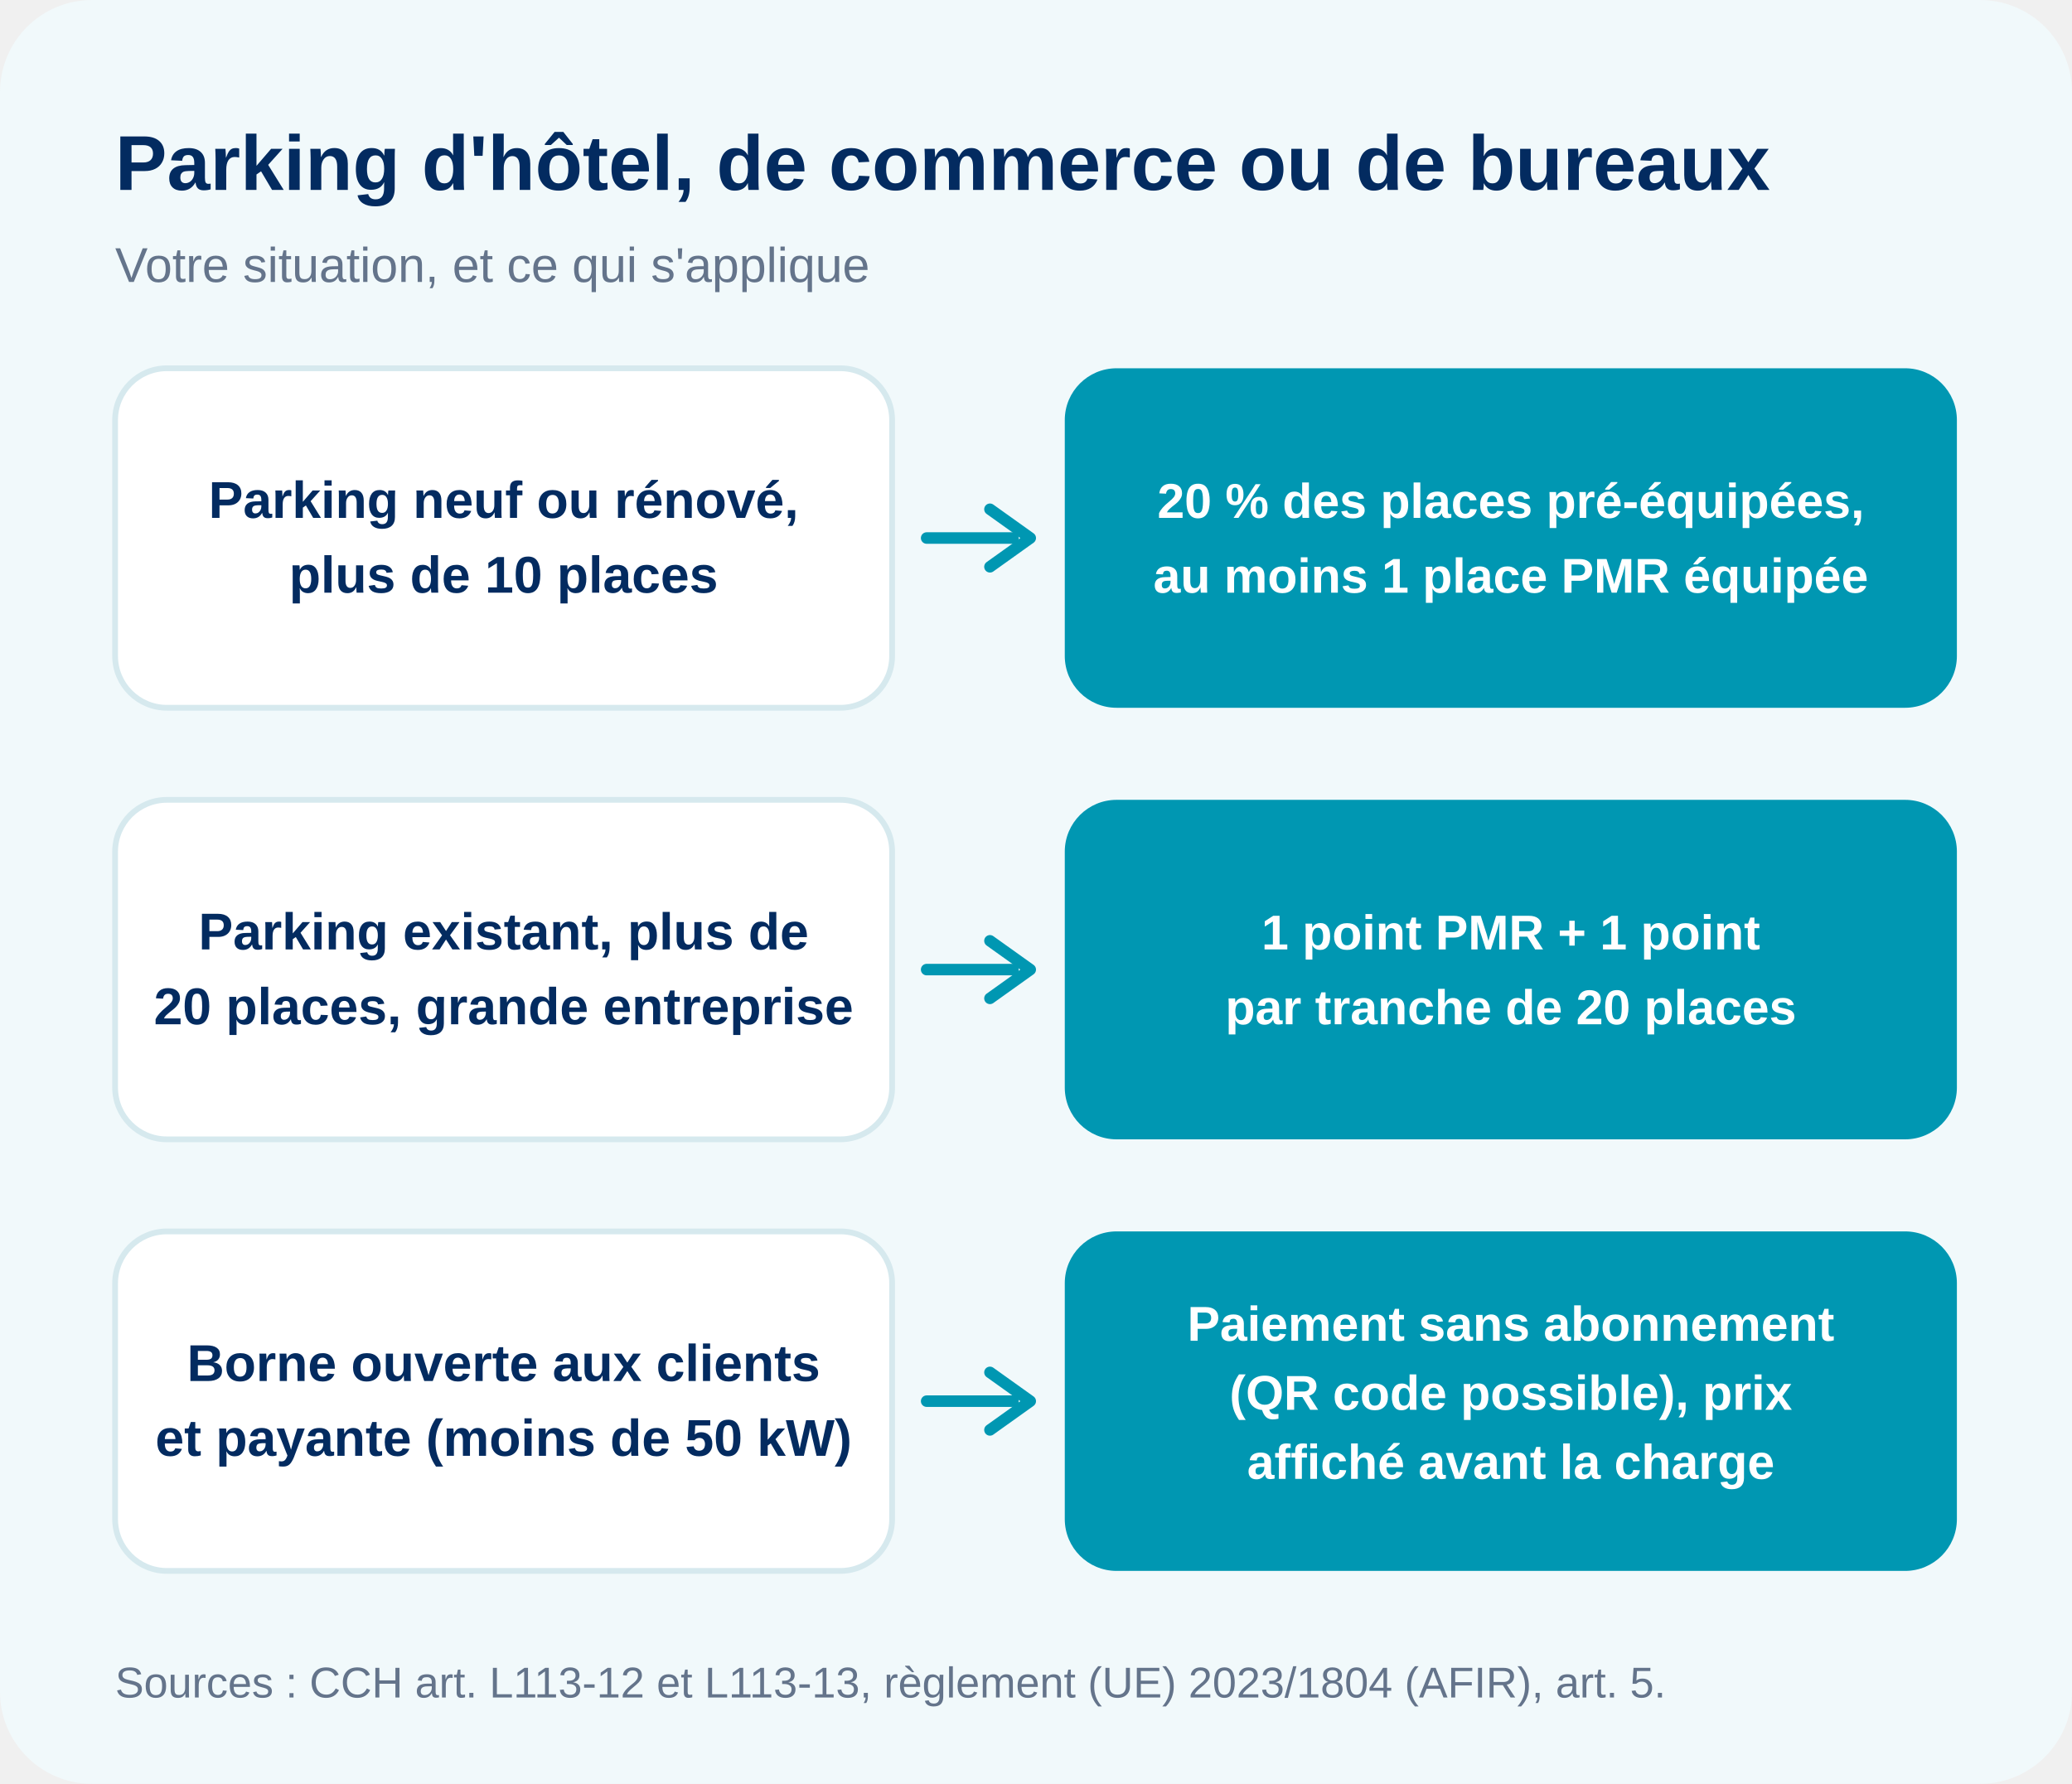
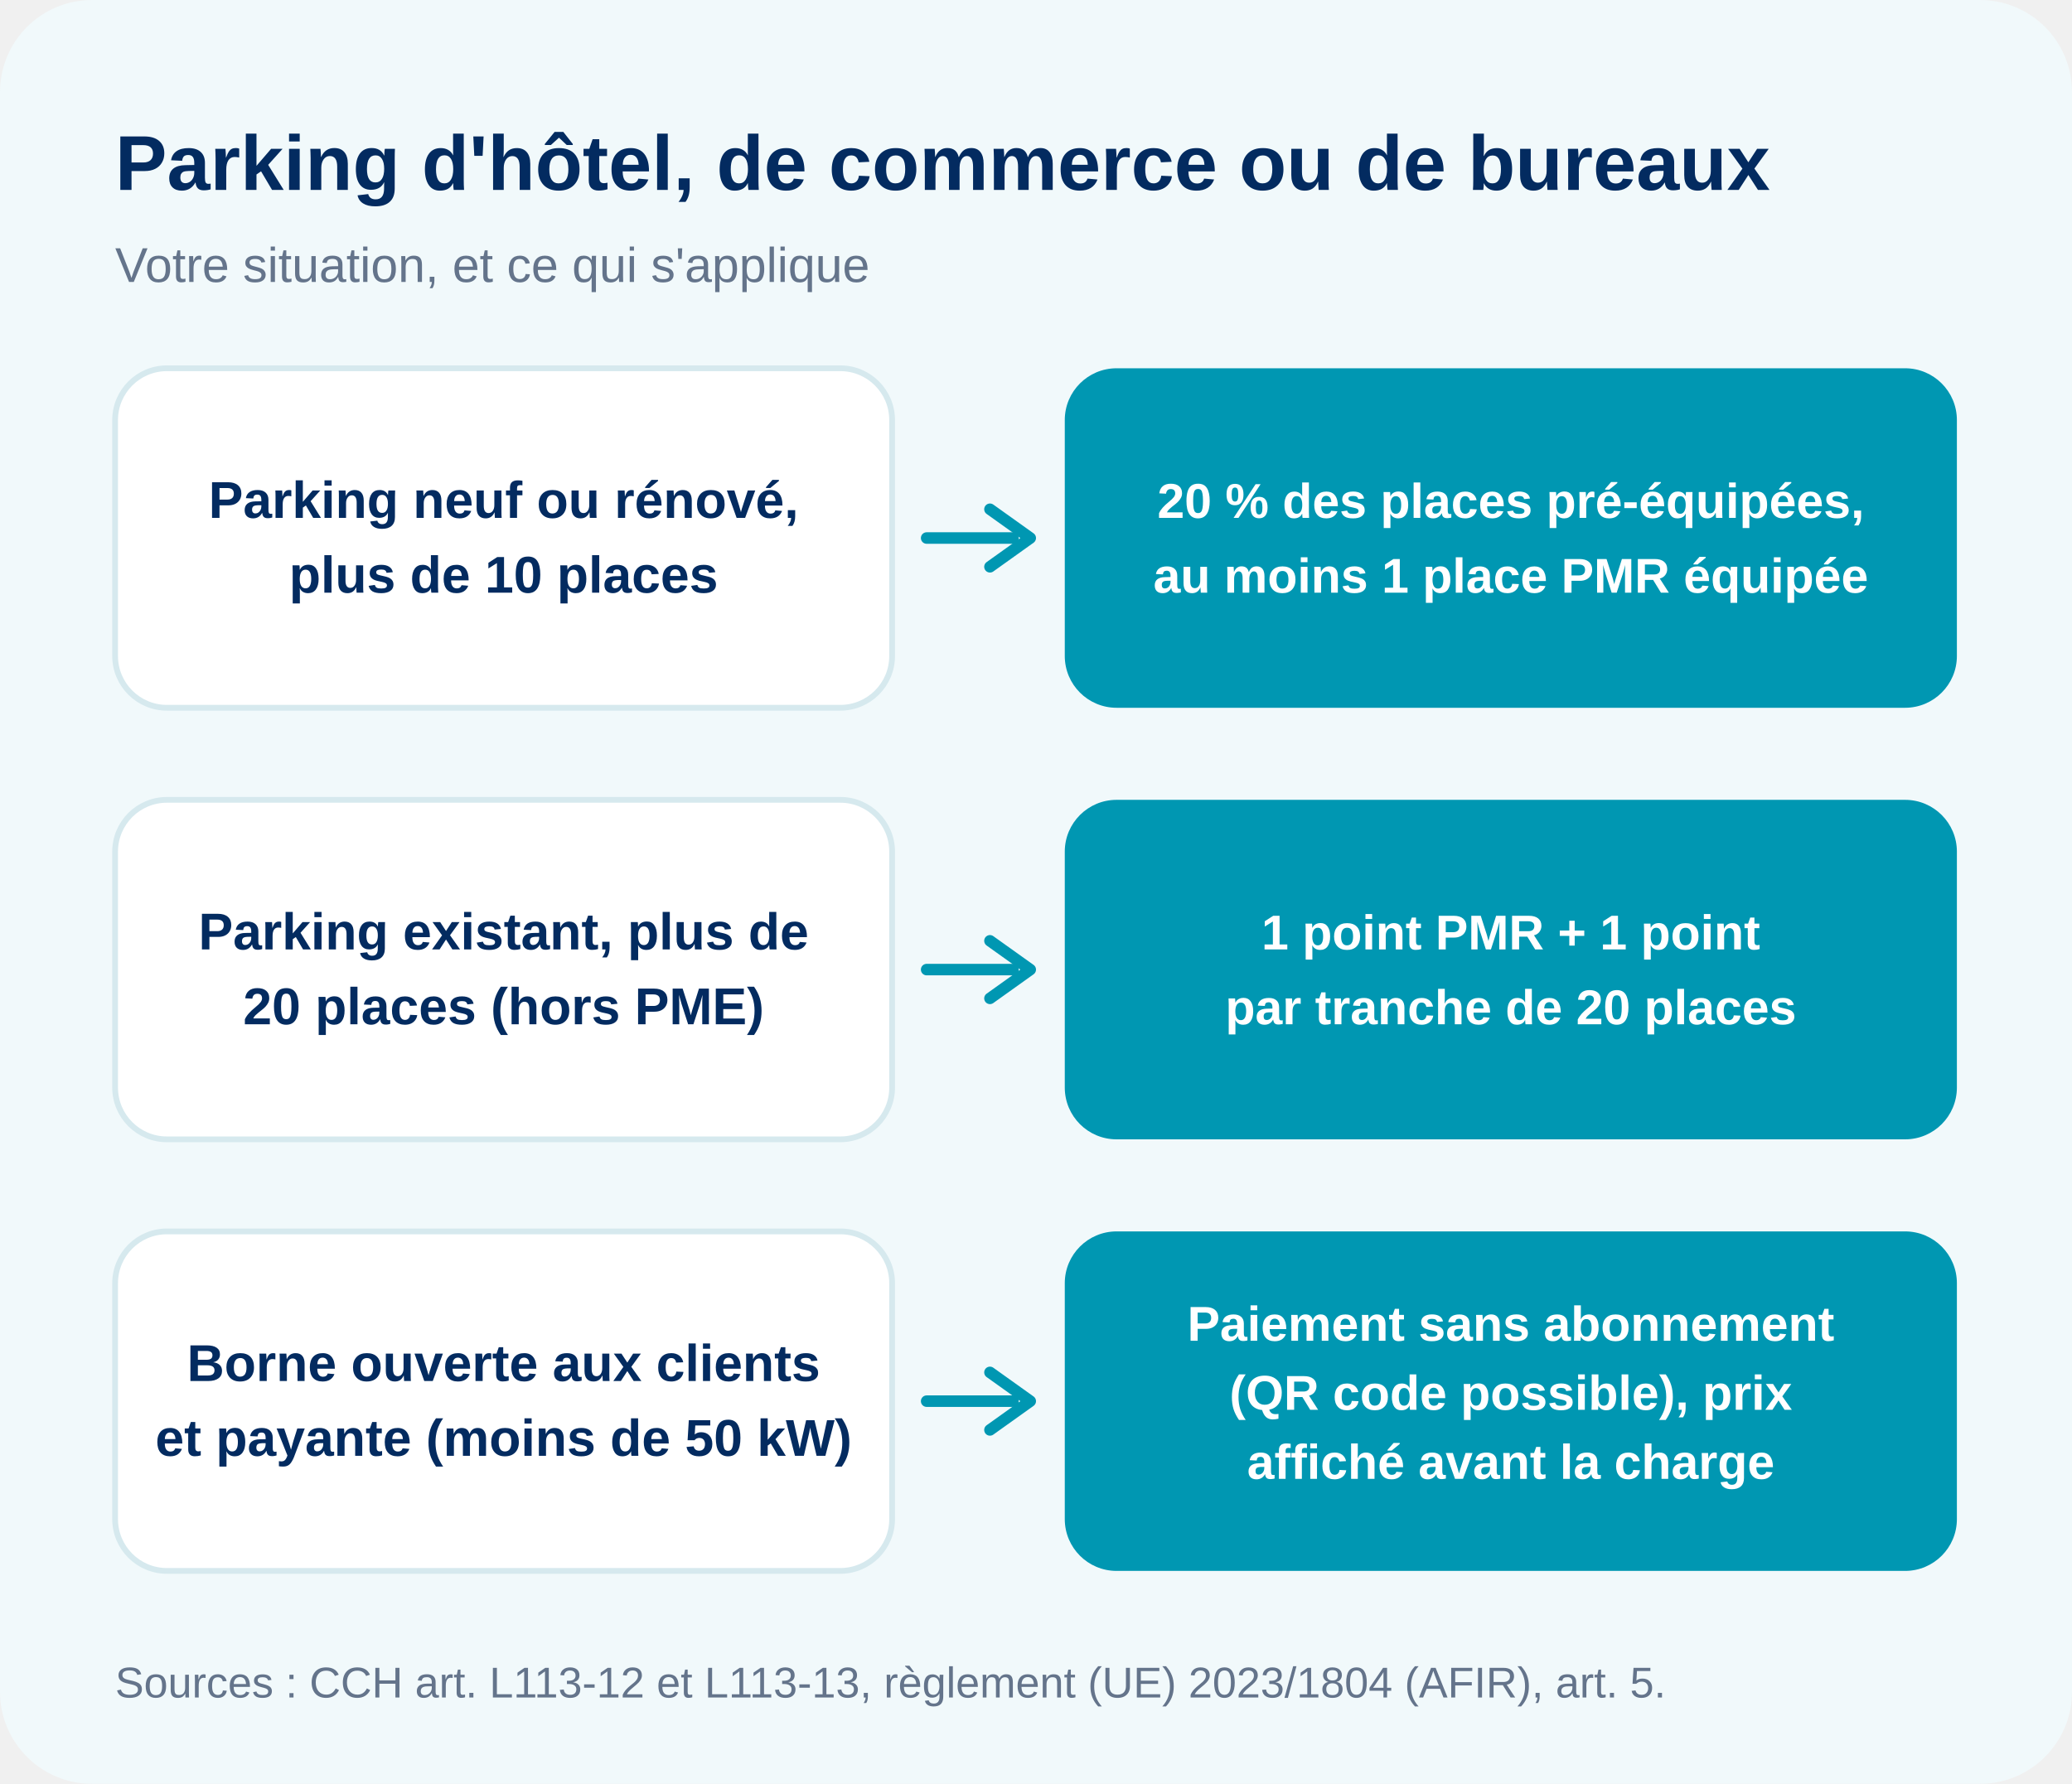
<svg xmlns="http://www.w3.org/2000/svg" viewBox="0 0 720 620" width="720" height="620" font-family="Arial, Helvetica, sans-serif">
  <rect x="0" y="0" width="720" height="620" rx="32" fill="#f1f9fb" />
  <text x="40" y="66" font-size="27" font-weight="700" fill="#032b60" text-anchor="start">Parking d'hôtel, de commerce ou de bureaux</text>
  <text x="40" y="98" font-size="17" font-weight="400" fill="#64748b" text-anchor="start">Votre situation, et ce qui s'applique</text>
  <rect x="40" y="128" width="270" height="118" rx="18" fill="#ffffff" stroke="#d6e9ee" stroke-width="2" />
  <text x="175" y="180" font-size="18" font-weight="700" fill="#032b60" text-anchor="middle">Parking neuf ou rénové,</text>
  <text x="175" y="206" font-size="18" font-weight="700" fill="#032b60" text-anchor="middle">plus de 10 places</text>
  <path d="M 322 187 L 352 187" stroke="#0097b2" stroke-width="4" stroke-linecap="round" />
  <path d="M 344 177 L 358 187 L 344 197" fill="none" stroke="#0097b2" stroke-width="4" stroke-linecap="round" stroke-linejoin="round" />
  <rect x="370" y="128" width="310" height="118" rx="18" fill="#0097b2" />
  <text x="525" y="180" font-size="17" font-weight="700" fill="#ffffff" text-anchor="middle">20 % des places pré-équipées,</text>
  <text x="525" y="206" font-size="17" font-weight="700" fill="#ffffff" text-anchor="middle">au moins 1 place PMR équipée</text>
  <rect x="40" y="278" width="270" height="118" rx="18" fill="#ffffff" stroke="#d6e9ee" stroke-width="2" />
  <text x="175" y="330" font-size="18" font-weight="700" fill="#032b60" text-anchor="middle">Parking existant, plus de</text>
-   <text x="175" y="356" font-size="18" font-weight="700" fill="#032b60" text-anchor="middle">20 places, grande entreprise</text>
+   <text x="175" y="356" font-size="18" font-weight="700" fill="#032b60" text-anchor="middle">20 places (hors PME)</text>
  <path d="M 322 337 L 352 337" stroke="#0097b2" stroke-width="4" stroke-linecap="round" />
  <path d="M 344 327 L 358 337 L 344 347" fill="none" stroke="#0097b2" stroke-width="4" stroke-linecap="round" stroke-linejoin="round" />
  <rect x="370" y="278" width="310" height="118" rx="18" fill="#0097b2" />
  <text x="525" y="330" font-size="17" font-weight="700" fill="#ffffff" text-anchor="middle">1 point PMR + 1 point</text>
  <text x="525" y="356" font-size="17" font-weight="700" fill="#ffffff" text-anchor="middle">par tranche de 20 places</text>
  <rect x="40" y="428" width="270" height="118" rx="18" fill="#ffffff" stroke="#d6e9ee" stroke-width="2" />
  <text x="175" y="480" font-size="18" font-weight="700" fill="#032b60" text-anchor="middle">Borne ouverte aux clients</text>
  <text x="175" y="506" font-size="18" font-weight="700" fill="#032b60" text-anchor="middle">et payante (moins de 50 kW)</text>
  <path d="M 322 487 L 352 487" stroke="#0097b2" stroke-width="4" stroke-linecap="round" />
  <path d="M 344 477 L 358 487 L 344 497" fill="none" stroke="#0097b2" stroke-width="4" stroke-linecap="round" stroke-linejoin="round" />
  <rect x="370" y="428" width="310" height="118" rx="18" fill="#0097b2" />
  <text x="525" y="466" font-size="17" font-weight="700" fill="#ffffff" text-anchor="middle">Paiement sans abonnement</text>
  <text x="525" y="490" font-size="17" font-weight="700" fill="#ffffff" text-anchor="middle">(QR code possible), prix</text>
  <text x="525" y="514" font-size="17" font-weight="700" fill="#ffffff" text-anchor="middle">affiché avant la charge</text>
  <text x="40" y="590" font-size="15" font-weight="400" fill="#64748b" text-anchor="start">Sources : CCH art. L113-12 et L113-13, règlement (UE) 2023/1804 (AFIR), art. 5.</text>
</svg>
